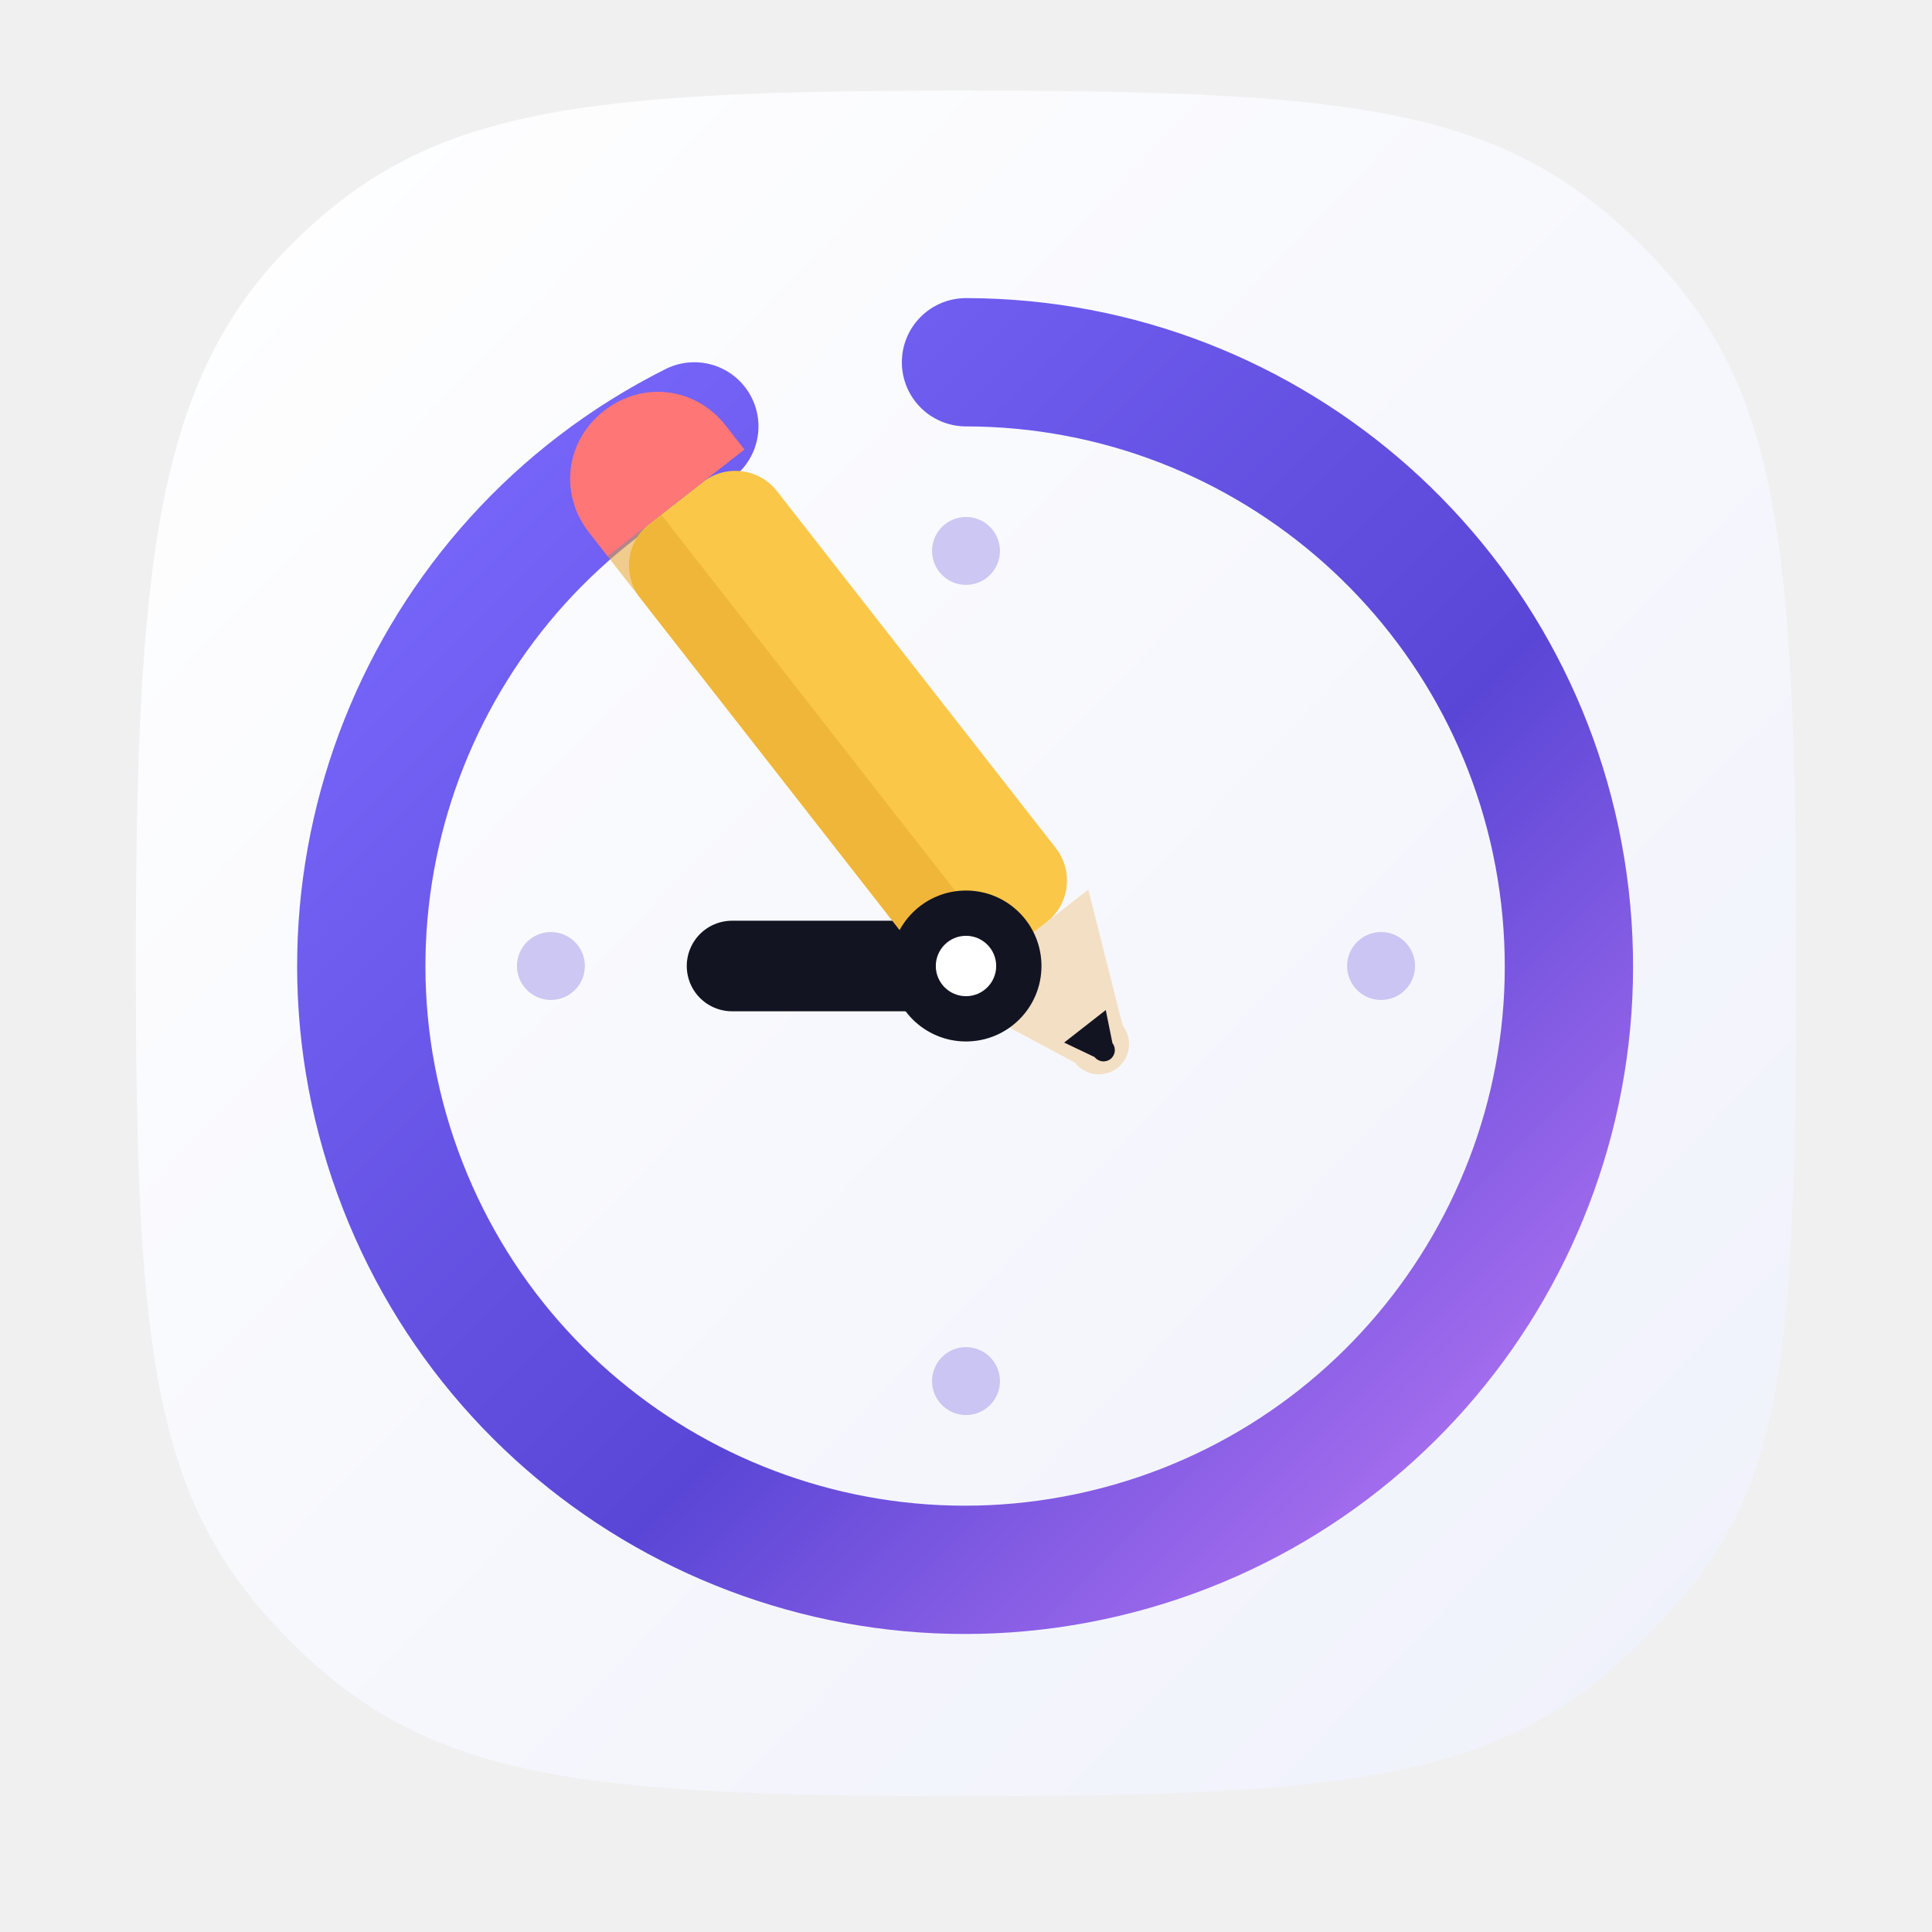
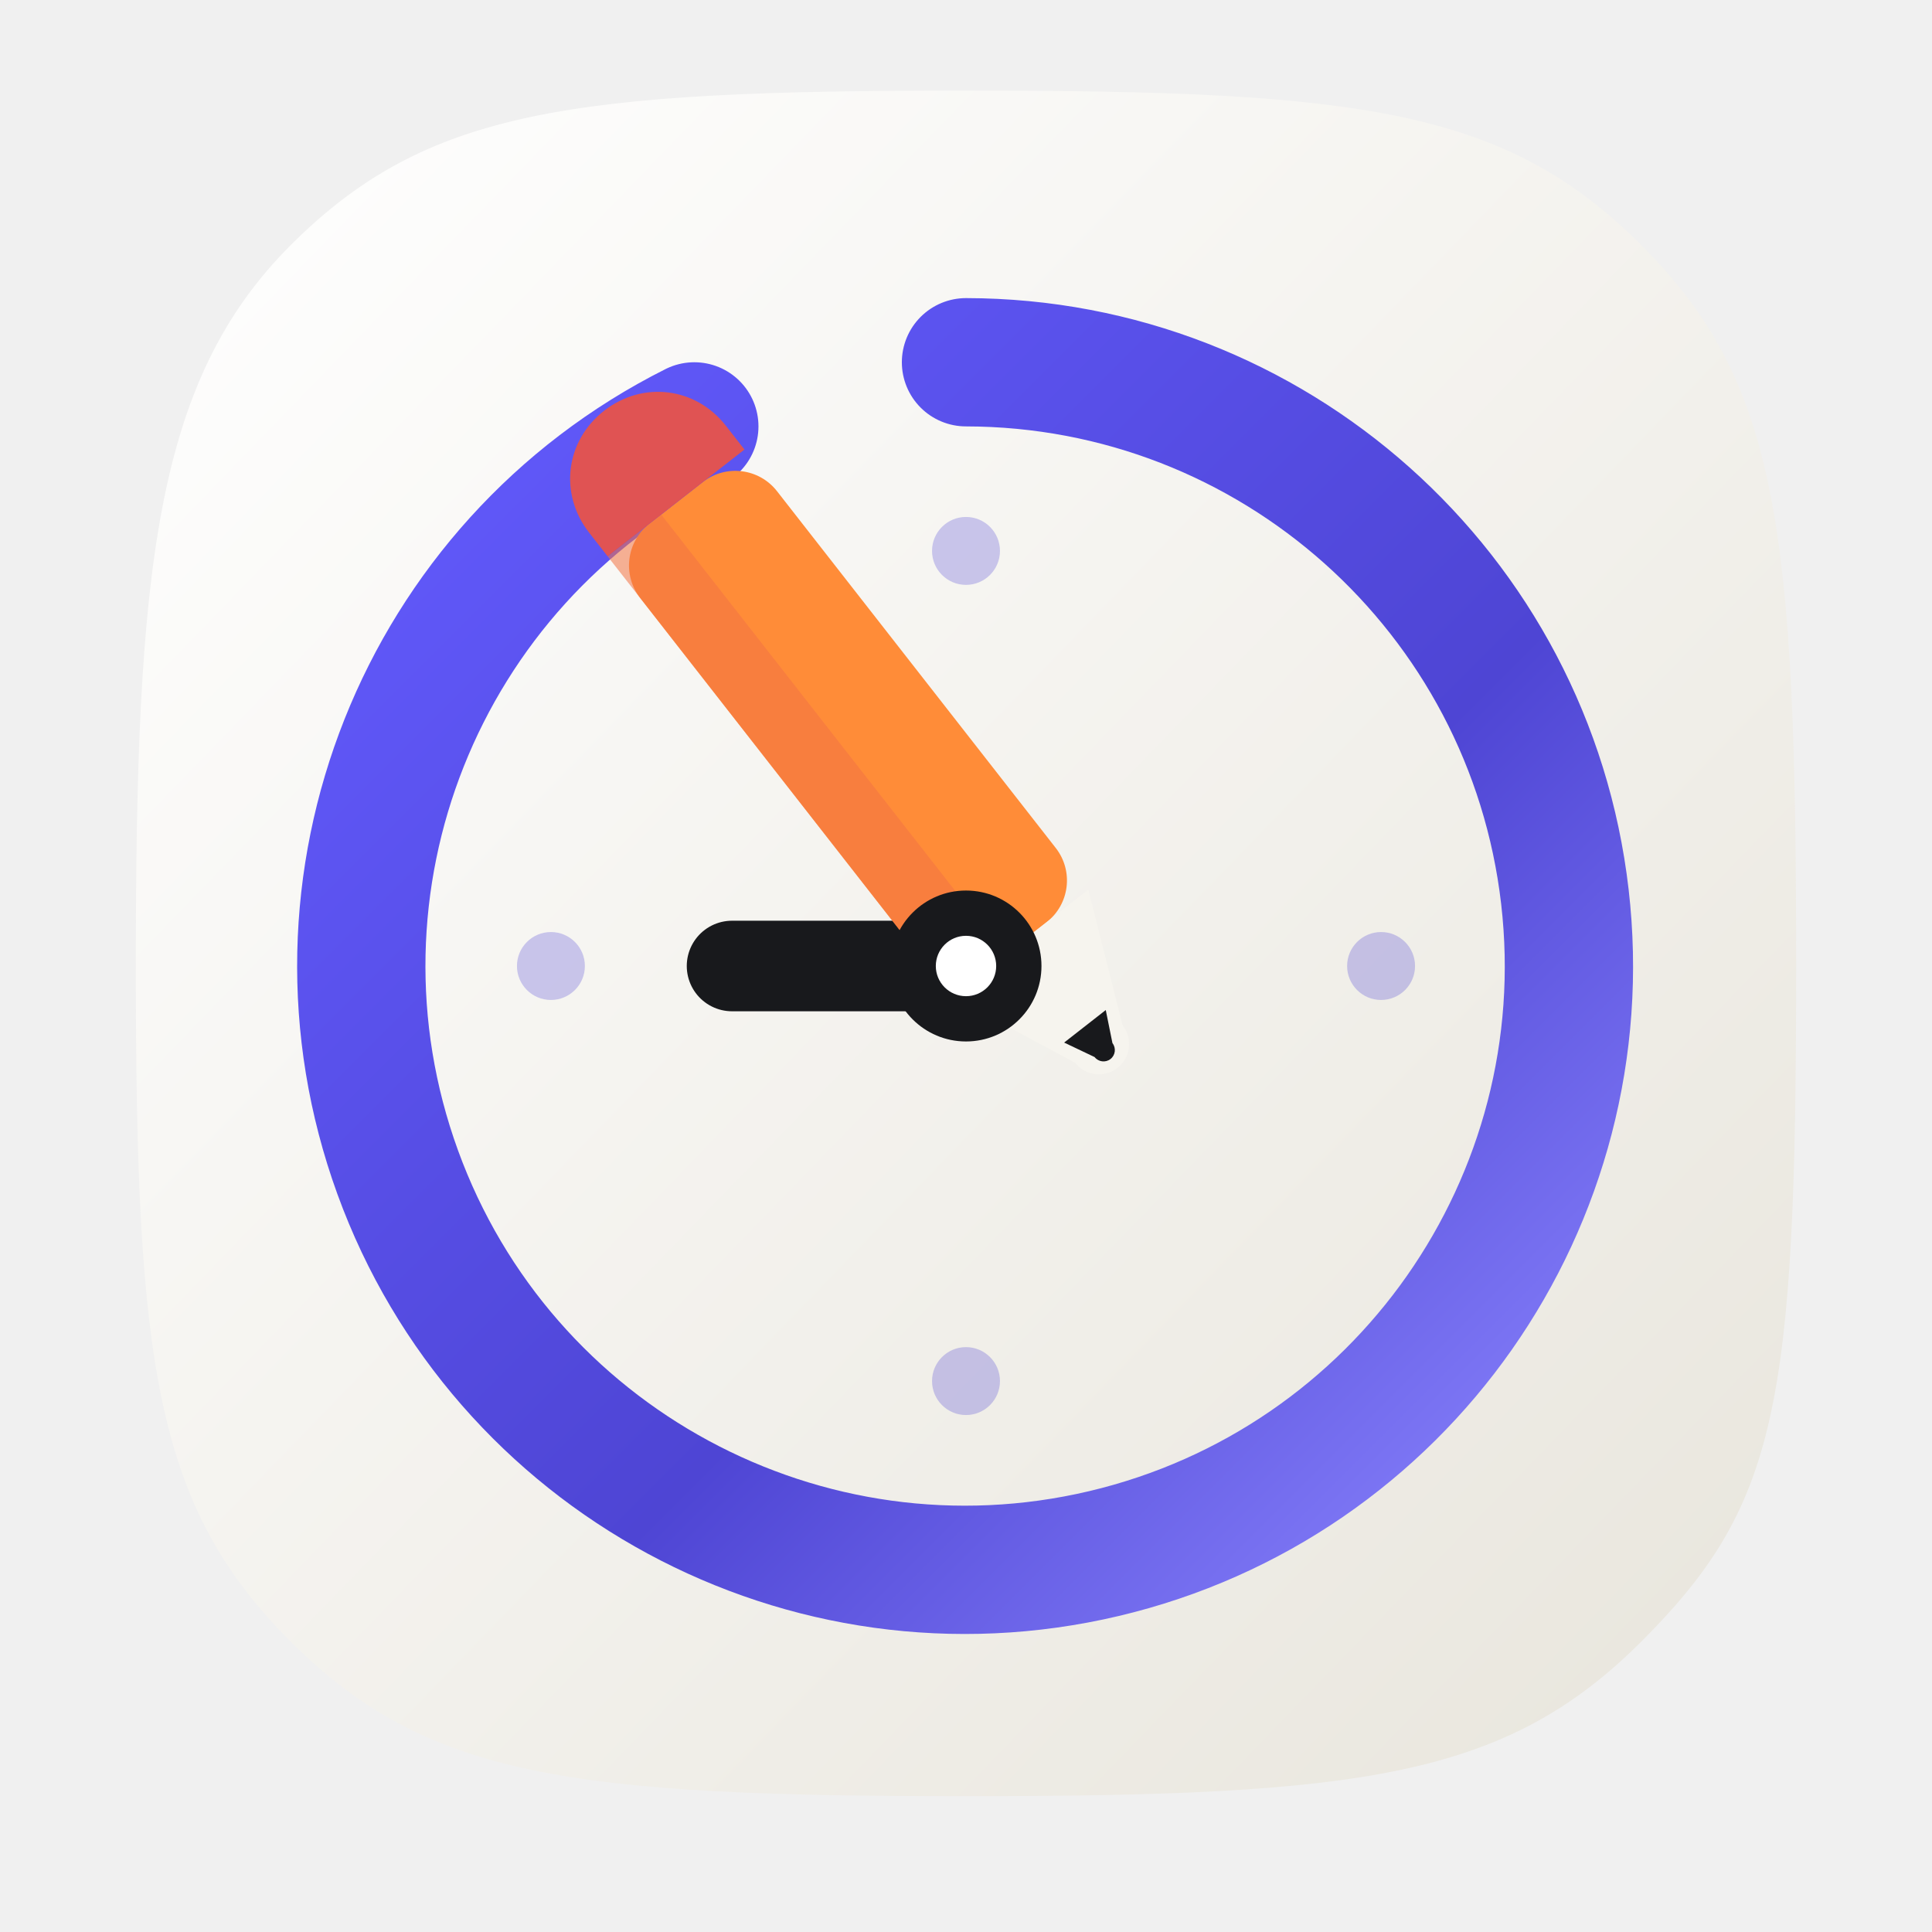
<svg xmlns="http://www.w3.org/2000/svg" viewBox="0 0 512 512" width="512" height="512" role="img" aria-labelledby="t d">
  <defs>
    <linearGradient id="p-bg" x1="0" y1="0" x2="1" y2="1">
      <stop offset="0" stop-color="#FFFFFF" />
-       <stop offset="1" stop-color="#EFF1FB" />
+       <stop offset="1" stop-color="#E8E5DC" />
    </linearGradient>
    <linearGradient id="p-ring" x1="0" y1="0" x2="1" y2="1">
-       <stop offset="0" stop-color="#7B6BFF" />
-       <stop offset="0.6" stop-color="#5A46D6" />
-       <stop offset="1" stop-color="#BD7AF6" />
+       <stop offset="0" stop-color="#635BFF" />
+       <stop offset="0.6" stop-color="#4E45D4" />
+       <stop offset="1" stop-color="#8C86FF" />
    </linearGradient>
  </defs>
  <path fill="url(#p-bg)" d="M256 24c105 0 143 5 179 41s41 74 41 191-5 143-41 179-74 41-179 41-143-5-179-41-41-74-41-179 5-155 41-191S151 24 256 24Z" />
  <path fill="none" stroke="url(#p-ring)" stroke-width="34" stroke-linecap="round" d="M256 96a160 160 0 1 1-72 17" />
-   <g fill="#5A46D6" opacity=".28">
+   <g fill="#4E45D4" opacity=".28">
    <circle cx="256" cy="146" r="9" />
    <circle cx="366" cy="256" r="9" />
    <circle cx="256" cy="366" r="9" />
    <circle cx="146" cy="256" r="9" />
  </g>
-   <path fill="none" stroke="#121422" stroke-width="24" stroke-linecap="round" d="M256 256h-62" />
+   <path fill="none" stroke="#18191C" stroke-width="24" stroke-linecap="round" d="M256 256h-62" />
  <g transform="rotate(-38 256 256)">
-     <rect x="248" y="112" width="46" height="148" rx="14" fill="#FAC748" />
-     <rect x="248" y="112" width="18" height="148" fill="#E8A82F" opacity=".55" />
-     <path fill="#FF7677" d="M248 112h46a0 0 0 0 1 0 0v-8c0-13-10-23-23-23s-23 10-23 23v8Z" />
-     <path fill="#F3DFC3" d="M248 260h46l-15 34a8 8 0 0 1-16 0Z" />
-     <path fill="#121422" d="M264 288h14l-4 8a3 3 0 0 1-6 0Z" />
+     <rect x="248" y="112" width="46" height="148" rx="14" fill="#FF8C38" />
+     <rect x="248" y="112" width="18" height="148" fill="#F27244" opacity=".55" />
+     <path fill="#E05353" d="M248 112h46a0 0 0 0 1 0 0v-8c0-13-10-23-23-23s-23 10-23 23v8Z" />
+     <path fill="#F6F4EE" d="M248 260h46l-15 34a8 8 0 0 1-16 0Z" />
+     <path fill="#18191C" d="M264 288h14l-4 8a3 3 0 0 1-6 0Z" />
  </g>
-   <circle cx="256" cy="256" r="20" fill="#121422" />
+   <circle cx="256" cy="256" r="20" fill="#18191C" />
  <circle cx="256" cy="256" r="8" fill="#FFFFFF" />
</svg>
